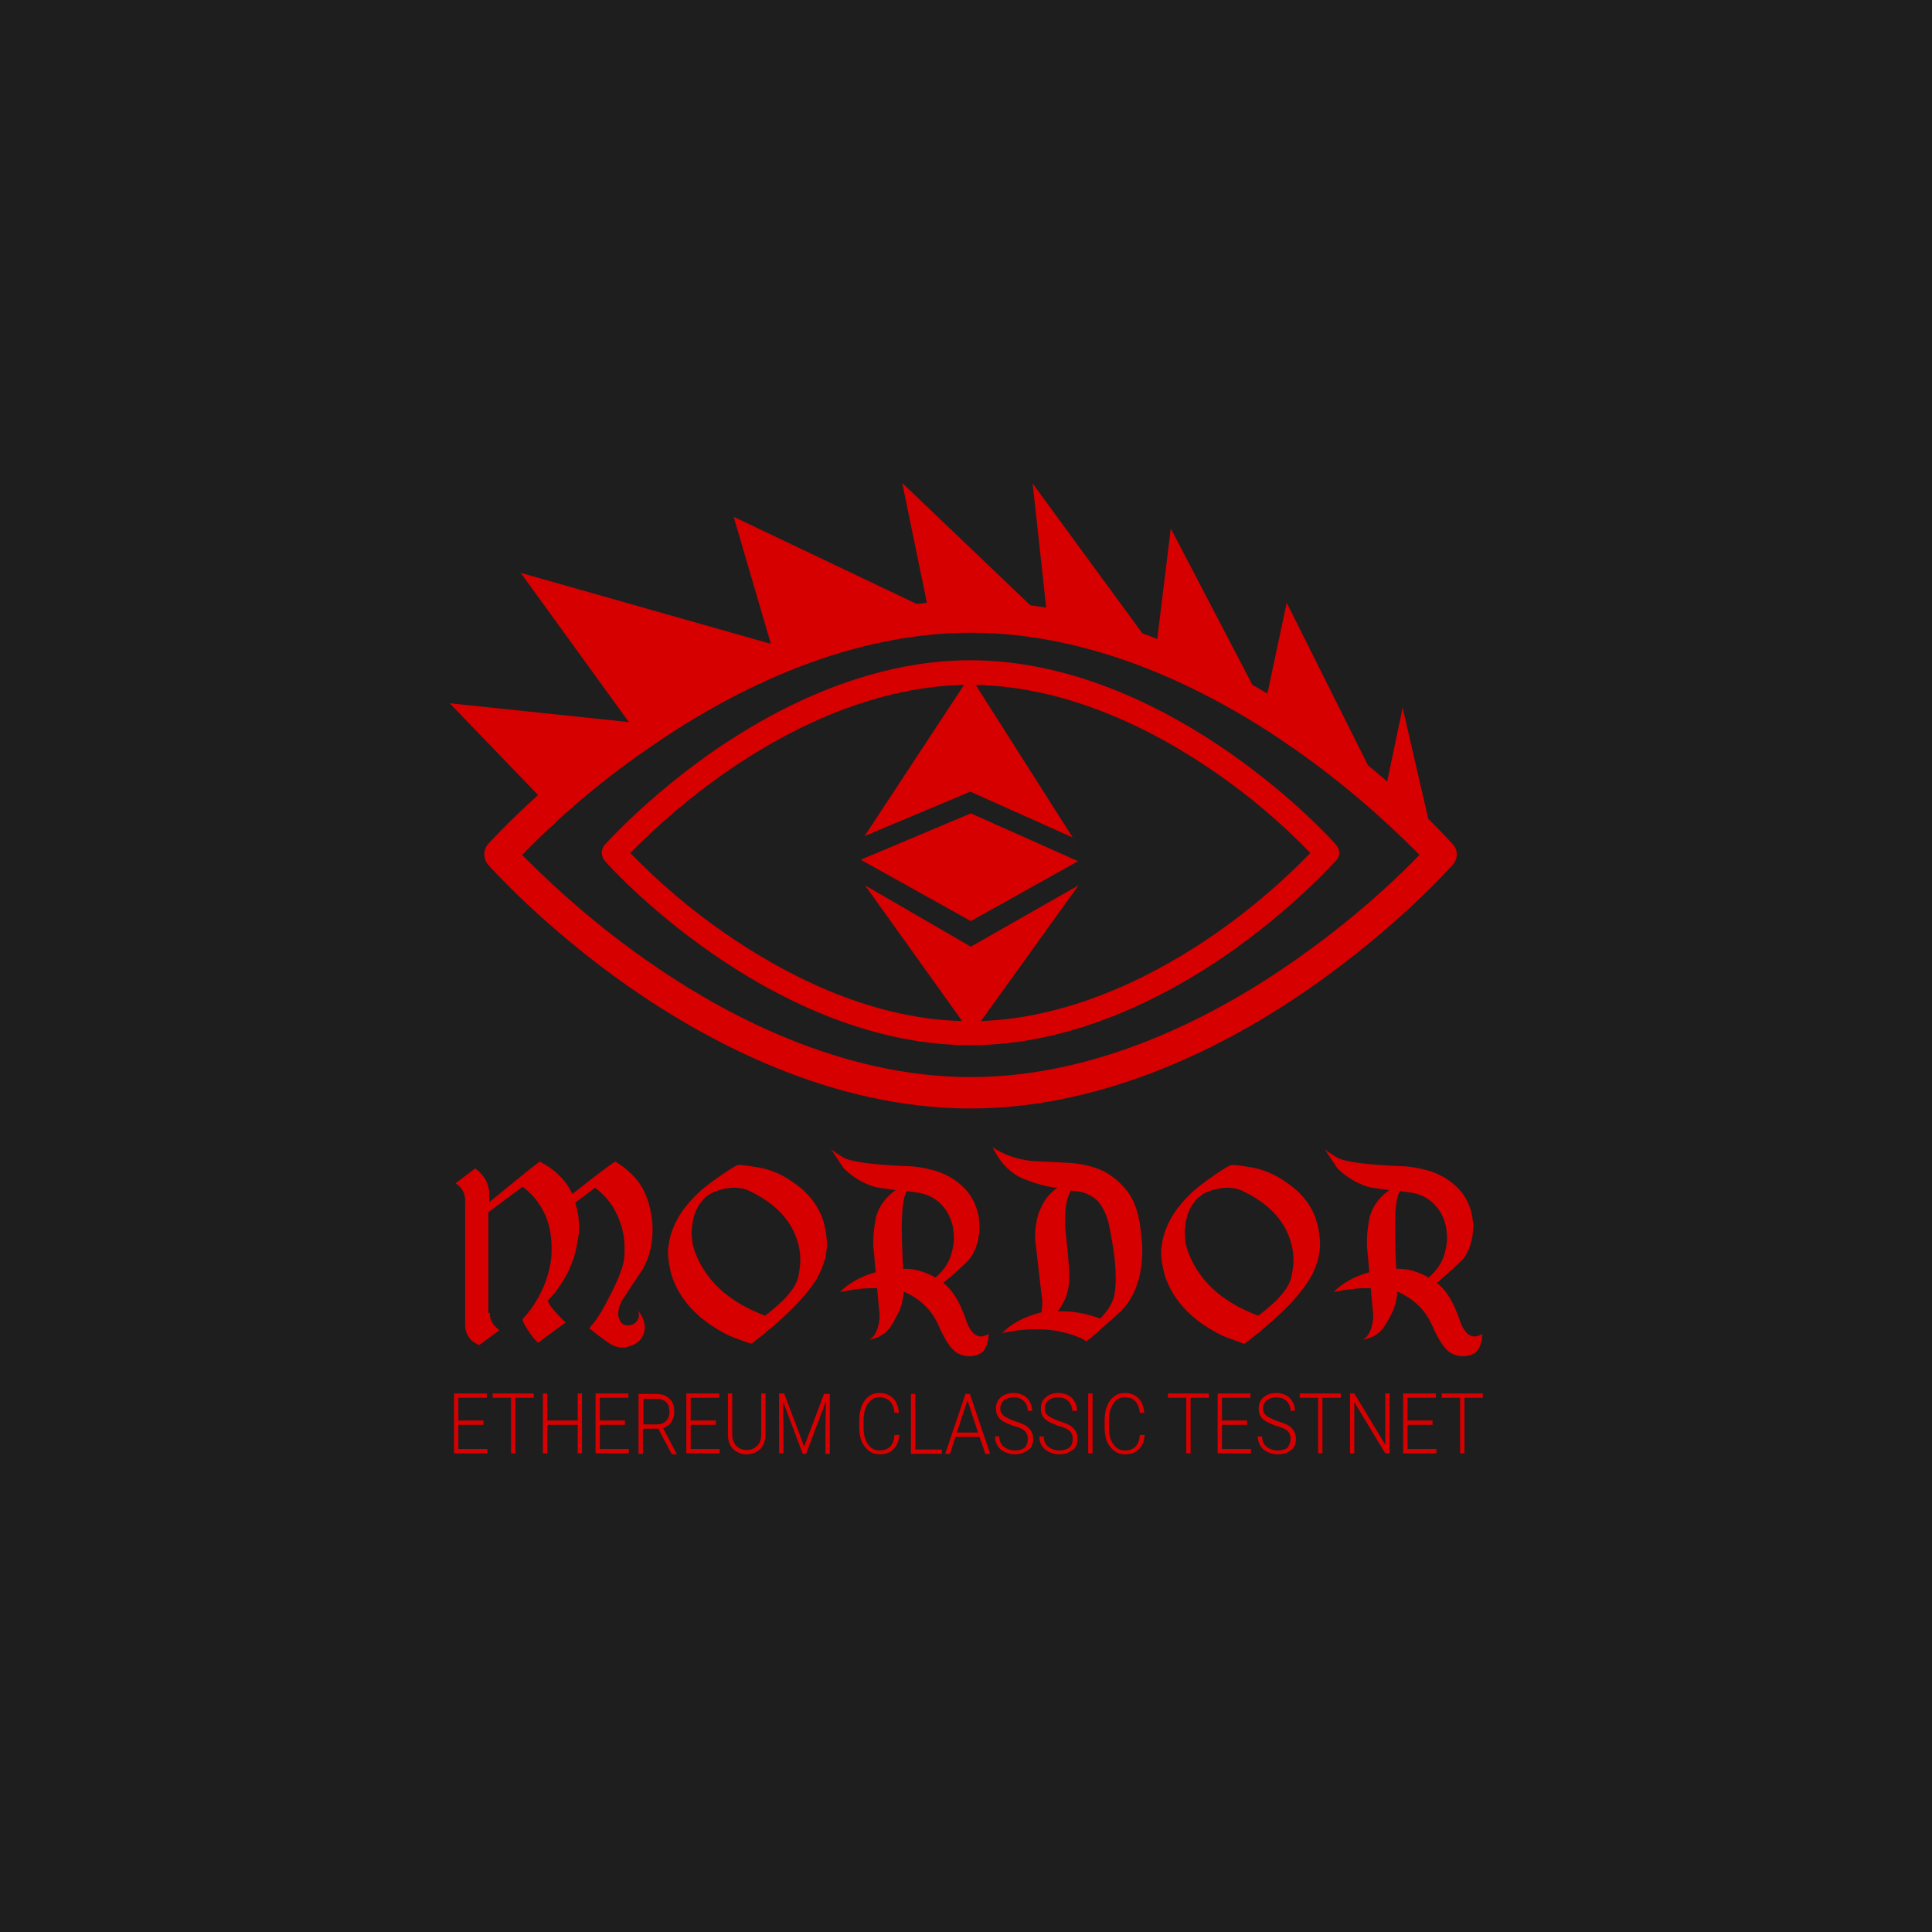
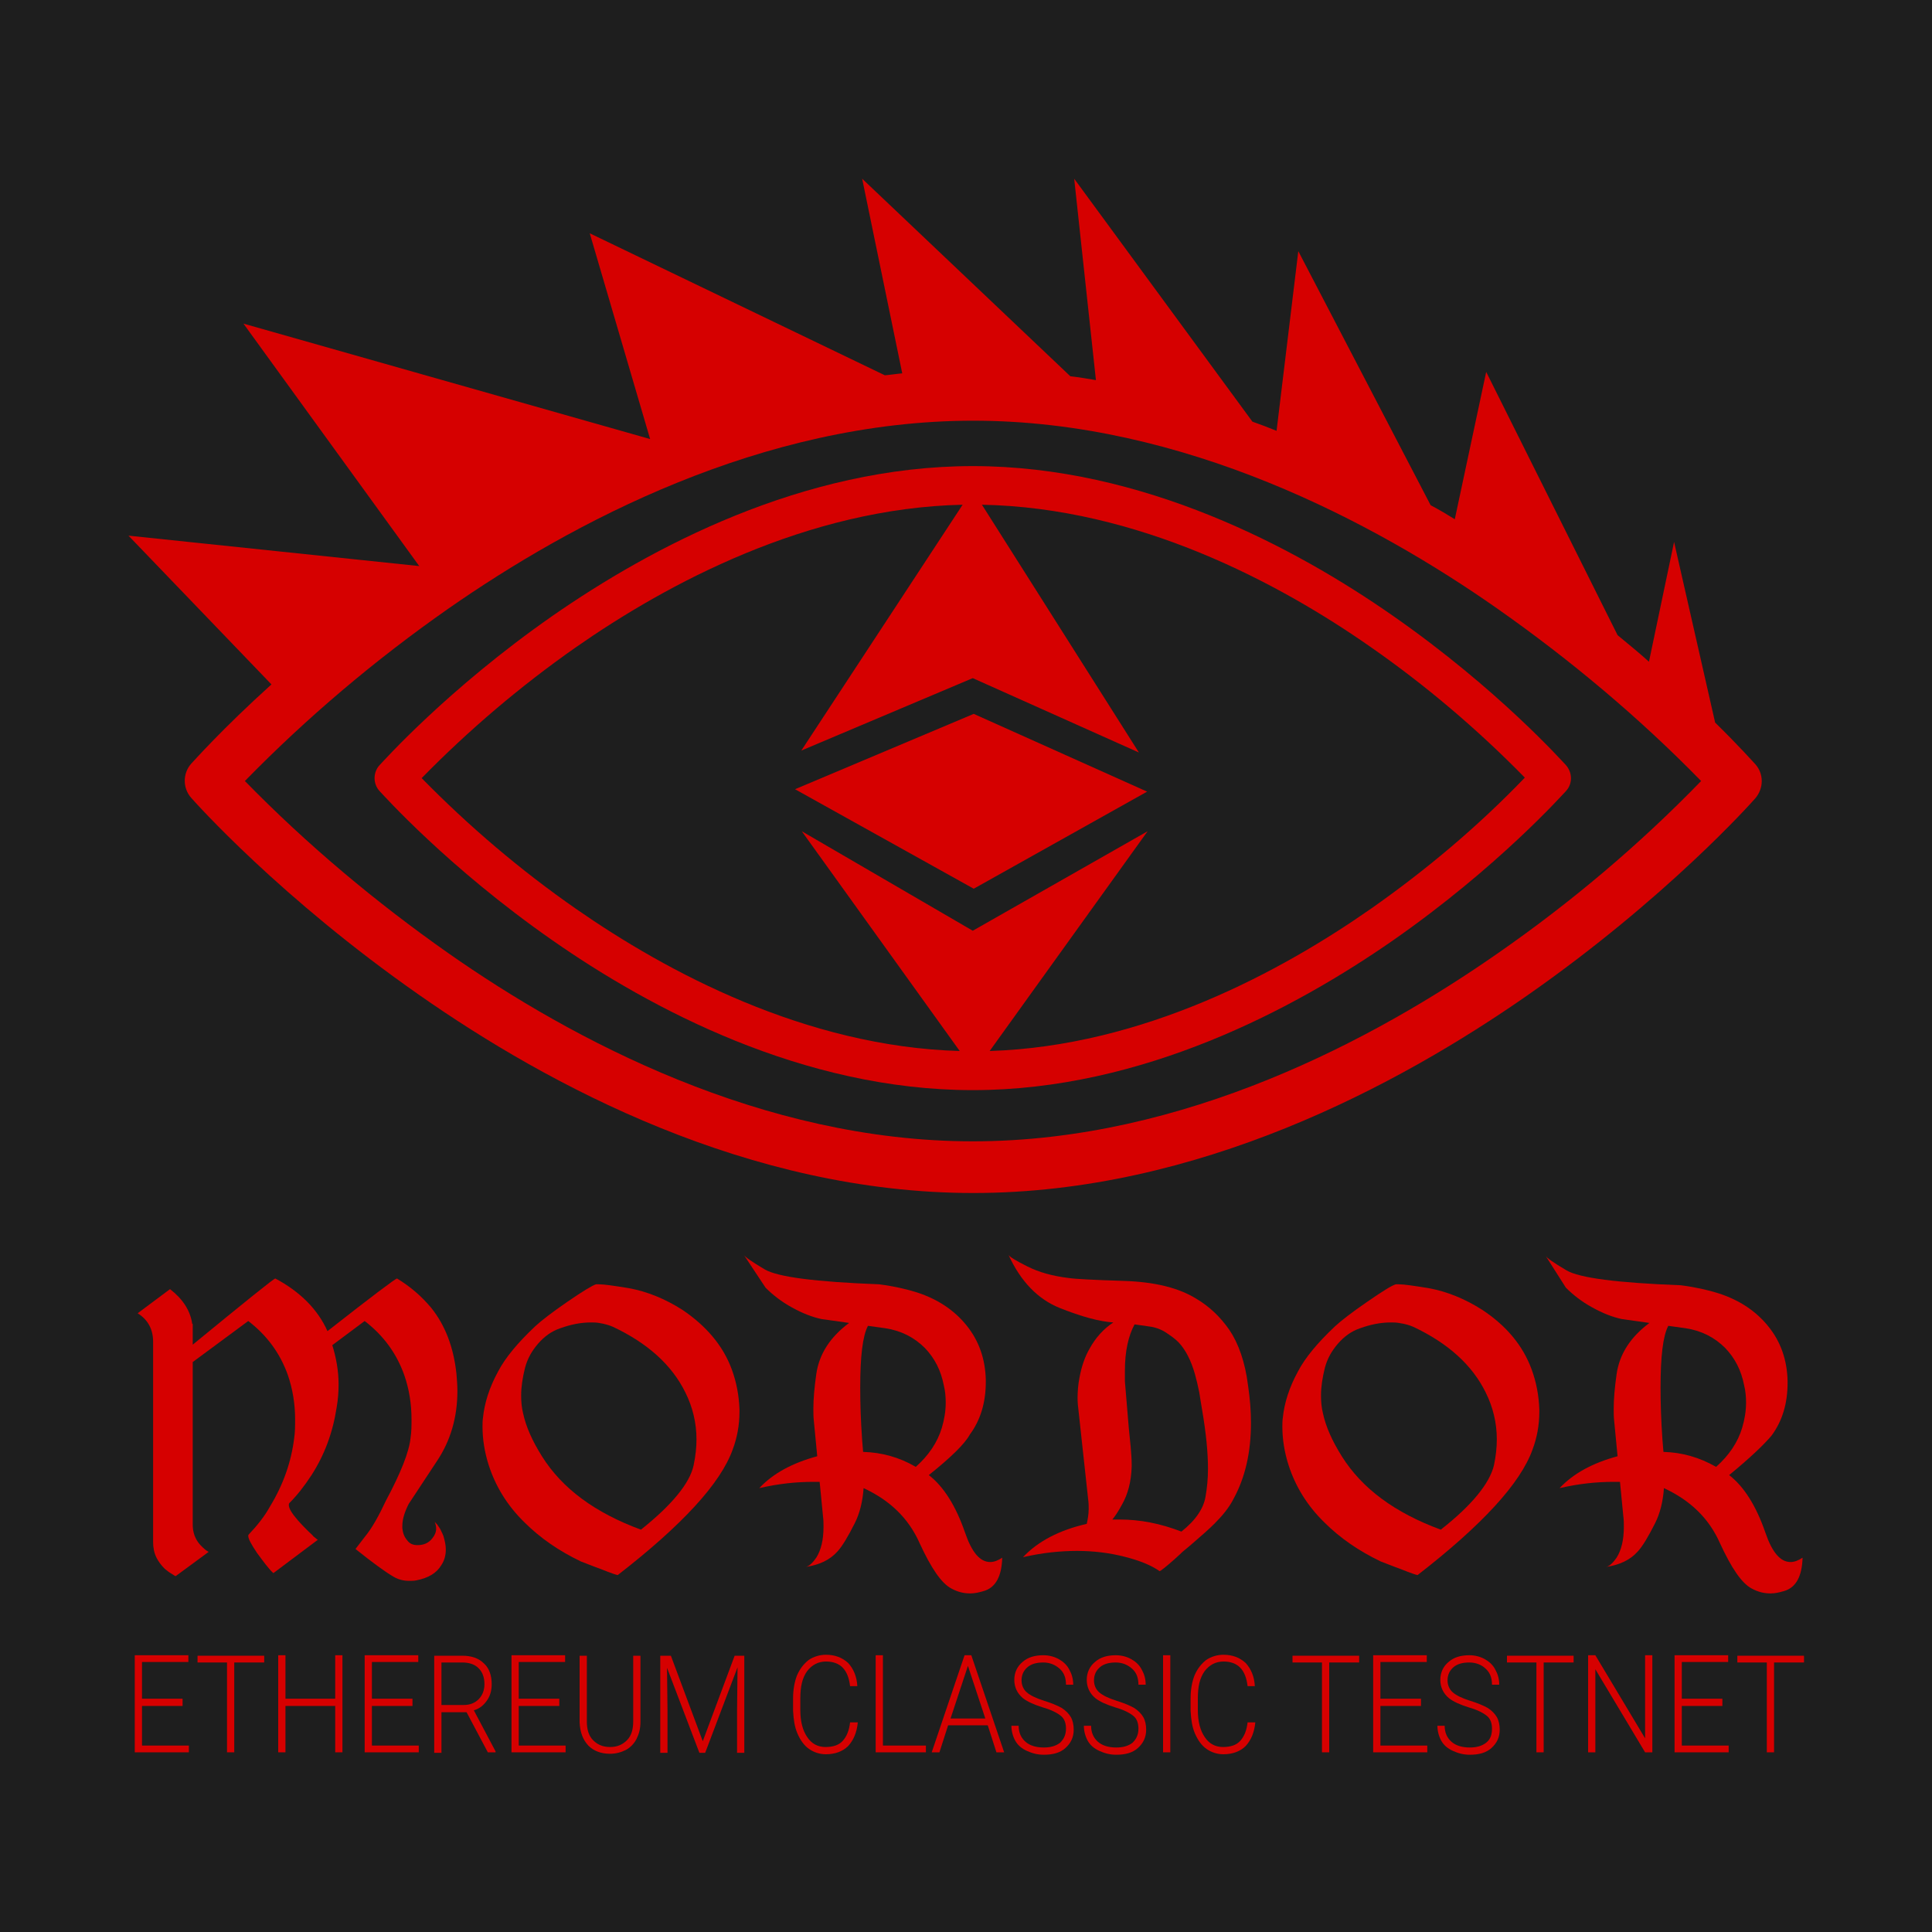
<svg xmlns="http://www.w3.org/2000/svg" version="1.1" id="Layer_2" x="0px" y="0px" viewBox="0 0 400 400" style="enable-background:new 0 0 400 400;" xml:space="preserve">
  <style type="text/css">
	.st0{fill:#1E1E1E;}
	.st1{fill-rule:evenodd;clip-rule:evenodd;fill:#D60000;}
	.st2{fill:#D60000;}
</style>
  <rect class="st0" width="400" height="400" />
  <g>
    <g>
      <g>
        <g>
-           <path class="st1" d="M276.6,174.9c-0.3-0.4-8.6-9.7-22.1-19.1c-12.5-8.7-31.9-19.1-53.6-19.1s-41.1,10.4-53.6,19.1      c-13.4,9.4-21.7,18.7-22.1,19.1c-0.8,0.9-0.8,2.4,0,3.3c0.3,0.4,8.6,9.7,22.1,19.1c12.5,8.7,31.9,19.1,53.6,19.1      s41.1-10.4,53.6-19.1c13.4-9.4,21.7-18.7,22.1-19.1C277.5,177.3,277.5,175.9,276.6,174.9z M251.8,193.2L251.8,193.2      c-11.5,8-29.1,17.5-48.7,18.2l20.2-28.1L201,196l-21.9-12.7l20.1,28.1c-19.7-0.5-37.4-10.1-49-18.1      c-7.1-4.9-13.7-10.5-19.7-16.7c6-6.1,12.6-11.7,19.6-16.6c11.6-8.1,29.6-17.8,49.5-18.2L179,173.1l21.9-9.2l21.2,9.5l-20.1-31.6      c19.9,0.4,37.9,10,49.6,18.1c7.1,4.9,13.7,10.5,19.7,16.7C265.4,182.7,258.8,188.3,251.8,193.2z" />
+           <path class="st1" d="M324.2,158.4c-0.6-0.6-14-15.7-35.8-30.9c-20.2-14.1-51.8-31-87-31s-66.7,16.9-87,31      c-21.8,15.2-35.2,30.3-35.8,30.9c-1.4,1.5-1.4,3.9,0,5.4c0.6,0.6,14,15.7,35.8,30.9c20.2,14.1,51.8,31,87,31s66.7-16.9,87-31      c21.8-15.2,35.2-30.3,35.8-30.9C325.6,162.3,325.6,160,324.2,158.4z M283.9,188.1L283.9,188.1c-18.6,13-47.2,28.5-79,29.5      l32.7-45.5l-36.2,20.6L166,172.1l32.7,45.5c-31.9-0.9-60.7-16.4-79.4-29.4c-11.5-8-22.2-17.1-32-27.1c9.8-10,20.4-19,31.8-27      c18.9-13.2,48-28.9,80.2-29.6l-33.4,50.9l35.5-15l34.4,15.4l-32.5-51.3c32.3,0.6,61.5,16.2,80.4,29.4c11.5,8,22.2,17.1,32,27.1      C306,171.1,295.3,180.1,283.9,188.1z" />
        </g>
      </g>
      <g>
-         <polygon class="st1" points="178.2,178 201,190.7 223.2,178.3 201,168.4    " />
+         <polygon class="st1" points="164.6,163.4 201.6,184 237.5,163.9 201.6,147.8    " />
      </g>
    </g>
    <g>
      <g>
-         <path class="st2" d="M300.8,174.8c-0.2-0.2-2-2.2-5.1-5.3l-5.3-23l-3.2,15.3c-1.3-1.1-2.6-2.2-4-3.4l-16.8-33.6l-4,18.8     c-1-0.6-2-1.2-3.1-1.8l-16.9-32.4l-2.8,22.9c-1-0.4-2.1-0.8-3.1-1.2l-22.7-31l2.8,25.7c-1.1-0.2-2.2-0.3-3.3-0.5L186.8,100     l5.1,24.8c-0.7,0.1-1.5,0.2-2.2,0.2L151.9,107l7.7,26.3c0,0,0,0,0,0l-51.8-14.7l22.4,30.9l-37.1-3.9l18.3,19     c-6.4,5.8-10,9.8-10.3,10.1c-1.1,1.2-1.1,3.1,0,4.4c0.5,0.5,11.4,12.8,29.1,25.2c16.5,11.5,42.1,25.2,70.7,25.2     s54.3-13.7,70.7-25.2c17.7-12.4,28.6-24.6,29.1-25.2C301.9,177.9,301.9,176,300.8,174.8z M268,198.9L268,198.9     c-15.7,11-40.1,24.1-67,24.1c-26.9,0-51.2-13-66.9-24c-9.3-6.5-18-13.9-26-22c7.9-8.1,16.6-15.5,25.9-21.9     c15.7-11,40.1-24.1,67-24.1c26.9,0,51.2,13,66.9,24c9.3,6.5,18,13.9,26,22C286,185.1,277.3,192.4,268,198.9z" />
+         <path class="st2" d="M363.4,158.2c-0.3-0.3-3.2-3.6-8.3-8.6l-8.5-37.4l-5.2,24.8c-2-1.8-4.2-3.6-6.5-5.5L307.7,77l-6.5,30.5     c-1.6-1-3.3-2-5-2.9l-27.4-52.6l-4.5,37.2c-1.7-0.7-3.3-1.3-5-1.9l-36.9-50.3l4.5,41.7c-1.8-0.3-3.5-0.6-5.3-0.8l-43.1-40.9     l8.3,40.3c-1.2,0.1-2.4,0.3-3.6,0.4l-61.1-29.4l12.5,42.6c0,0,0,0,0,0L50.4,67l36.4,50.2l-60.2-6.3l29.6,30.8     c-10.3,9.3-16.2,16-16.6,16.4c-1.8,2-1.8,5.1,0,7.1c0.7,0.8,18.4,20.7,47.2,40.8C113.5,224.7,155,247,201.5,247     s88-22.3,114.7-40.9c28.8-20.1,46.5-40,47.2-40.8C365.2,163.2,365.2,160.2,363.4,158.2z M310.2,197.3L310.2,197.3     c-25.5,17.8-65,39-108.8,39c-43.6,0-83.1-21.1-108.5-38.9c-15.1-10.6-29.3-22.5-42.2-35.7c12.9-13.2,27-25.1,42-35.6     c25.5-17.8,65-39,108.8-39c43.6,0,83.1,21.1,108.5,38.9c15.1,10.6,29.3,22.5,42.2,35.7C339.4,174.9,325.3,186.8,310.2,197.3z" />
      </g>
    </g>
    <g>
      <g>
-         <path class="st2" d="M101.4,271.8c0,1,0.3,1.9,1,2.7c0.4,0.4,0.7,0.7,1,0.9l-4.2,3.1h0l0,0l-0.1,0l-0.1-0.1l-0.2-0.1     c-0.2-0.1-0.3-0.2-0.5-0.3c-0.2-0.1-0.4-0.3-0.6-0.4c-0.4-0.4-0.8-0.9-1-1.4c-0.3-0.6-0.4-1.3-0.4-2v-25.6c0-1.6-0.7-2.8-2-3.6     l4.1-3.1l0,0h0c1.6,1.2,2.6,2.7,2.8,4.4l0.1,0v2.6c6.8-5.6,10.3-8.4,10.5-8.4c3.2,1.7,5.4,3.9,6.7,6.7c5.7-4.5,8.7-6.7,8.9-6.7     c1.7,1,3.2,2.3,4.4,3.7c1.8,2.2,2.8,5,3.2,8.4c0.1,0.7,0.1,1.5,0.1,2.2c0,3.4-0.9,6.4-2.7,9c-2.2,3.2-3.3,5.1-3.6,5.4     c-0.5,1-0.8,1.9-0.8,2.8v0.3c0.1,0.6,0.3,1.1,0.6,1.5c0.3,0.4,0.8,0.6,1.3,0.6h0.1c0.8,0,1.4-0.3,1.8-0.8     c0.3-0.4,0.5-0.8,0.5-1.3c0-0.3-0.1-0.6-0.2-0.9l0,0c0,0,0.1,0.1,0.1,0.1c0.1,0.1,0.2,0.2,0.3,0.4c0.1,0.2,0.3,0.4,0.4,0.6     c0.1,0.2,0.2,0.5,0.3,0.7c0.2,0.6,0.3,1.2,0.3,1.7c0,0.7-0.2,1.4-0.6,2c-0.6,1-1.7,1.7-3.2,2c-0.3,0.1-0.6,0.1-0.9,0.1     c-0.7,0-1.4-0.2-2-0.5c-1.1-0.6-2.7-1.8-4.8-3.5l1.3-1.6c0.8-1.1,1.7-2.6,2.7-4.6c1.9-3.6,2.9-6.2,3.2-8c0.1-0.8,0.1-1.6,0.1-2.3     c0-2-0.3-3.9-1-5.7c-1-2.8-2.7-5.1-5.1-6.9l-4.1,3.1c0.5,1.6,0.8,3.3,0.8,5c0,1-0.1,1.9-0.3,2.9c-0.5,3.2-1.6,6.1-3.2,8.6     c-0.9,1.4-1.8,2.6-2.8,3.5c-0.1,0.1-0.1,0.2-0.1,0.3c0,0.4,0.4,1.1,1.2,2c0.4,0.4,0.8,0.9,1.3,1.4c0.2,0.2,0.4,0.4,0.6,0.6     l0.3,0.3c0.1,0.1,0.1,0.1,0.2,0.2l-5.7,4.2c-0.6-0.5-1.3-1.4-2.1-2.6c-0.7-1.1-1.1-1.8-1.1-2.2c0-0.1,0-0.1,0.1-0.2     c1.1-1.2,2-2.4,2.7-3.6c1.7-2.8,2.7-5.7,3.1-8.7c0.1-0.8,0.1-1.6,0.1-2.4c0-2-0.3-3.9-0.9-5.7c-1-2.8-2.7-5.1-5.1-6.9l-7.1,5.3     V271.8z" />
+         <path class="st2" d="M39.9,315.6c0,1.7,0.5,3.1,1.6,4.3c0.6,0.6,1.1,1.1,1.7,1.4l-6.8,5h0l0,0l-0.1,0l-0.2-0.1l-0.3-0.2     c-0.3-0.2-0.5-0.3-0.8-0.5c-0.3-0.2-0.6-0.5-0.9-0.7c-0.7-0.7-1.3-1.5-1.7-2.3c-0.5-1-0.7-2.1-0.7-3.2v-41.5     c0-2.6-1.1-4.6-3.2-5.9l6.7-5l0,0h0c2.6,2,4.2,4.4,4.6,7.2l0.1,0v4.3c11.1-9.1,16.8-13.7,17.1-13.7c5.1,2.7,8.8,6.4,10.8,10.9     c9.3-7.3,14.1-10.9,14.4-10.9c2.8,1.7,5.1,3.7,7.1,6.1c2.8,3.5,4.6,8,5.2,13.6c0.1,1.2,0.2,2.4,0.2,3.6c0,5.4-1.4,10.3-4.3,14.6     c-3.5,5.3-5.4,8.2-5.8,8.8c-0.8,1.6-1.3,3.1-1.3,4.5v0.5c0.1,1,0.4,1.8,1,2.5c0.5,0.7,1.2,1,2.1,1h0.1c1.3,0,2.3-0.5,3-1.4     c0.5-0.6,0.8-1.3,0.8-2c0-0.5-0.1-0.9-0.3-1.4l0,0c0.1,0.1,0.1,0.1,0.2,0.2c0.2,0.2,0.4,0.4,0.5,0.6c0.2,0.3,0.5,0.7,0.6,1     c0.2,0.4,0.4,0.8,0.5,1.1c0.3,1,0.5,1.9,0.5,2.8c0,1.2-0.3,2.3-0.9,3.2c-1,1.7-2.7,2.7-5.2,3.2c-0.5,0.1-1,0.1-1.5,0.1     c-1.2,0-2.3-0.3-3.3-0.9c-1.7-1-4.3-2.9-7.8-5.7l2-2.6c1.4-1.7,2.8-4.2,4.3-7.4c3.1-5.8,4.8-10.1,5.1-13c0.2-1.3,0.2-2.6,0.2-3.8     c0-3.3-0.5-6.3-1.5-9.2c-1.6-4.5-4.3-8.2-8.2-11.2l-6.7,5c0.8,2.6,1.3,5.3,1.3,8.1c0,1.5-0.1,3.1-0.4,4.8     c-0.8,5.2-2.5,9.8-5.2,14c-1.5,2.3-3,4.2-4.5,5.7c-0.2,0.2-0.2,0.3-0.2,0.5c0,0.7,0.6,1.7,1.9,3.2c0.6,0.7,1.3,1.4,2.2,2.3     c0.3,0.3,0.7,0.6,1,1l0.5,0.4c0.1,0.1,0.2,0.2,0.4,0.3l-9.2,6.9c-0.9-0.8-2-2.3-3.4-4.2c-1.2-1.8-1.8-2.9-1.8-3.5     c0-0.1,0-0.2,0.1-0.3c1.8-1.9,3.3-3.8,4.4-5.8c2.8-4.6,4.4-9.3,5-14.1c0.2-1.3,0.2-2.6,0.2-3.9c0-3.2-0.5-6.3-1.5-9.2     c-1.6-4.5-4.3-8.2-8.2-11.2L39.9,282V315.6z" />
      </g>
      <g>
-         <path class="st2" d="M170.2,252c0.6,1.7,0.9,3.4,1,5.1v0.3c0,1.7-0.3,3.3-0.9,4.8c-1.5,4.3-6.4,9.6-14.7,16     c-0.1,0-0.8-0.2-2.1-0.7c-1.4-0.5-2.2-0.8-2.6-1c-2.8-1.4-5.2-3-7.2-5c-2.2-2.2-3.7-4.6-4.6-7.3c-0.5-1.8-0.8-3.4-0.8-5     c0-0.4,0-0.8,0.1-1.1c0.2-1.9,0.8-3.8,1.9-5.8c1-1.8,2.5-3.7,4.8-5.8c0.8-0.7,2.2-1.8,4.1-3.1c2-1.4,3.2-2.1,3.6-2.2     c0.1,0,0.2,0,0.4,0c0.7,0,1.9,0.2,3.8,0.5c2.3,0.4,4.6,1.3,6.8,2.8C166.9,246.5,169,249,170.2,252z M165.3,264.3     c0.2-1.2,0.4-2.3,0.4-3.4c0-2.1-0.5-4.1-1.4-6c-1.7-3.5-4.8-6.3-9.3-8.4c-0.4-0.2-1-0.4-1.8-0.5c-0.3,0-0.7-0.1-1-0.1     c-1.2,0-2.5,0.2-3.9,0.7c-1.1,0.4-2.1,1-2.9,2c-0.8,0.9-1.3,1.9-1.7,3.1c-0.3,1.2-0.5,2.4-0.5,3.5c0,0.8,0.1,1.5,0.2,2.3     c0.4,1.7,1.1,3.5,2.4,5.5c2.6,4.1,6.8,7.2,12.6,9.4C162.5,269.3,164.8,266.6,165.3,264.3z" />
+         <path class="st2" d="M151.5,283.5c1,2.7,1.5,5.5,1.6,8.3v0.5c0,2.8-0.5,5.4-1.4,7.8c-2.5,7-10.4,15.6-23.8,26     c-0.2,0-1.4-0.4-3.4-1.2c-2.2-0.8-3.6-1.4-4.2-1.6c-4.6-2.2-8.5-4.9-11.7-8.1c-3.6-3.5-6-7.5-7.4-11.8c-0.9-2.8-1.3-5.5-1.3-8     c0-0.6,0-1.3,0.1-1.9c0.3-3,1.3-6.2,3.1-9.5c1.5-2.9,4.1-6,7.7-9.4c1.3-1.2,3.5-2.9,6.7-5.1c3.2-2.2,5.2-3.4,5.9-3.6     c0.2,0,0.4,0,0.6,0c1.1,0,3.1,0.3,6.2,0.8c3.8,0.7,7.5,2.2,11.1,4.5C146.2,274.5,149.7,278.6,151.5,283.5z M143.6,303.4     c0.4-1.9,0.6-3.7,0.6-5.4c0-3.4-0.8-6.7-2.3-9.7c-2.8-5.7-7.8-10.2-15-13.6c-0.7-0.3-1.6-0.6-2.9-0.8c-0.5-0.1-1.1-0.1-1.7-0.1     c-2,0-4.1,0.4-6.3,1.2c-1.8,0.6-3.3,1.7-4.6,3.2c-1.3,1.5-2.2,3.1-2.7,5c-0.5,2-0.8,3.9-0.8,5.7c0,1.3,0.1,2.5,0.4,3.7     c0.6,2.8,1.9,5.7,3.9,8.9c4.2,6.7,11,11.7,20.5,15.2C139.1,311.6,142.8,307.1,143.6,303.4z" />
      </g>
      <g>
-         <path class="st2" d="M195.3,265.6c1.9,1.5,3.4,3.9,4.6,7.4c0.8,2.5,1.9,3.7,3.2,3.7c0.5,0,1-0.2,1.6-0.5     c-0.1,2.4-0.9,3.8-2.3,4.3c-0.6,0.2-1.2,0.3-1.7,0.3c-0.8,0-1.6-0.2-2.4-0.6c-1.3-0.7-2.6-2.6-4-5.8c-1.4-3.2-3.8-5.5-7.2-7     c-0.1,1.7-0.5,3.2-1.1,4.4c-0.9,1.8-1.6,3-2.2,3.6c-1,1.1-2.3,1.7-4,2c0.4-0.1,0.9-0.5,1.3-1.1c0.6-1,1-2.3,1-3.9     c0-0.4,0-0.8-0.1-1.3l-0.4-4.4h-0.8c-2.2,0-4.5,0.3-6.9,0.8c1.8-1.8,4.2-3.2,7.4-4.1l-0.4-4.5c-0.1-0.5-0.1-1-0.1-1.6     c0-1.2,0.1-2.7,0.4-4.4c0.4-2.6,1.8-4.7,4.2-6.5l-3.5-0.5c-1.2-0.2-2.5-0.7-3.9-1.5c-1.2-0.7-2.3-1.5-3.3-2.5l-2.8-4.2     c0.1,0.3,1,0.9,2.6,1.9c1.7,1,6.5,1.6,14.6,1.9c1.9,0.2,3.5,0.6,4.9,1c2.6,0.9,4.7,2.3,6.3,4.2c1.6,2,2.4,4.3,2.5,7v0.2     c0,2.6-0.7,4.9-2,6.7C199.9,261.6,198.1,263.3,195.3,265.6z M193.7,264.5c1.7-1.5,2.8-3.1,3.3-5c0.3-1.1,0.5-2.1,0.5-3.2     c0-0.7-0.1-1.5-0.2-2.2c-0.4-1.9-1.2-3.5-2.4-4.7c-1.3-1.4-3-2.2-5-2.5l-2.2-0.3c-0.7,1.3-1,3.9-1,7.9c0,1.9,0.1,4.2,0.2,6.7     l0.1,1.5C189.3,262.6,191.5,263.3,193.7,264.5z" />
+         <path class="st2" d="M192.3,305.4c3.1,2.4,5.6,6.4,7.5,11.9c1.4,4.1,3.1,6.1,5.2,6.1c0.8,0,1.6-0.3,2.5-0.9     c-0.1,3.9-1.4,6.2-3.8,6.9c-1,0.3-1.9,0.5-2.8,0.5c-1.4,0-2.6-0.3-3.9-1c-2.1-1.1-4.2-4.2-6.6-9.4c-2.3-5.2-6.2-8.9-11.6-11.4     c-0.2,2.8-0.8,5.2-1.8,7.2c-1.4,2.8-2.6,4.8-3.6,5.9c-1.6,1.8-3.8,2.8-6.5,3.2c0.7-0.2,1.4-0.9,2.1-1.9c1-1.6,1.5-3.7,1.5-6.4     c0-0.7,0-1.4-0.1-2.1l-0.7-7.2h-1.3c-3.6,0-7.3,0.4-11.2,1.3c2.8-3,6.8-5.2,12-6.6l-0.7-7.3c-0.1-0.8-0.1-1.6-0.1-2.6     c0-1.9,0.2-4.3,0.6-7.1c0.6-4.2,2.9-7.7,6.8-10.6l-5.7-0.8c-1.9-0.4-4-1.2-6.3-2.5c-2-1.1-3.8-2.5-5.3-4l-4.5-6.8     c0.2,0.4,1.6,1.4,4.3,3c2.7,1.6,10.6,2.6,23.7,3.1c3.1,0.4,5.7,1,7.9,1.7c4.3,1.4,7.7,3.7,10.2,6.8c2.6,3.2,3.9,7,4,11.3v0.4     c0,4.3-1.1,7.9-3.3,10.9C199.7,299,196.8,301.8,192.3,305.4z M189.6,303.7c2.7-2.4,4.5-5.1,5.4-8.1c0.5-1.7,0.8-3.4,0.8-5.2     c0-1.2-0.1-2.4-0.4-3.6c-0.6-3.1-1.9-5.6-3.9-7.7c-2.2-2.2-4.9-3.6-8.2-4.1l-3.6-0.5c-1.1,2.1-1.6,6.3-1.6,12.8     c0,3.1,0.1,6.7,0.4,10.9l0.2,2.4C182.5,300.7,186.2,301.7,189.6,303.7z" />
      </g>
      <g>
-         <path class="st2" d="M236.1,254.1c0.2,1.7,0.4,3.2,0.4,4.7c0,3.7-0.7,7-2.2,9.7c-0.6,1.1-1.4,2.2-2.5,3.2c-0.7,0.7-1.7,1.5-3,2.7     c0,0-0.3,0.3-0.7,0.6c-0.2,0.2-0.4,0.4-0.6,0.6l-0.7,0.6c-1.2,1-1.8,1.5-1.9,1.5h0c-1-0.7-2.5-1.3-4.5-1.8     c-1.9-0.5-3.9-0.7-6-0.7c-2.2,0-4.5,0.3-6.9,0.8c1.9-2,4.6-3.4,8.1-4.3c0.1-0.6,0.2-1.2,0.2-1.9c0-0.4,0-0.8-0.1-1.2l-1.3-11.3     c-0.1-0.5-0.1-1-0.1-1.6c0-0.8,0.1-1.7,0.3-2.7c0.2-1.4,0.7-2.6,1.3-3.7c0.7-1.4,1.8-2.5,3-3.4c-1.8-0.1-4.1-0.7-6.9-1.8     c-2.8-1.1-5-3.4-6.6-6.8c0.1,0.3,0.9,0.8,2.4,1.5c1.5,0.7,3.2,1.2,5.3,1.5c0.8,0.1,3.1,0.2,7,0.4c3.9,0.1,7,0.9,9.3,2.3     c1.6,1,3,2.3,4.2,3.9C234.9,248.7,235.7,251.1,236.1,254.1z M230.7,268.2c0.2-1,0.3-2.2,0.3-3.5c0-2.1-0.2-4.6-0.7-7.4l-0.2-1.1     l-0.2-1.1c-0.2-0.9-0.3-1.7-0.5-2.3c-0.5-1.7-1.2-3.1-2.1-4.1c-0.5-0.5-1.1-1-1.8-1.3c-0.8-0.4-1.5-0.6-2.1-0.7l-1.7-0.2     c-0.8,1.5-1.2,3.4-1.2,5.9c0,0.4,0,0.9,0,1.4l0.3,2.9l0.3,2.9l0.1,1.3l0.1,1.3c0.1,0.8,0.1,1.5,0.1,2.2v0.4     c-0.1,1.9-0.5,3.5-1.2,4.8c-0.5,0.9-0.9,1.5-1.2,1.9c0.3,0,0.6,0,0.9,0c2.6,0,5.2,0.5,7.9,1.5     C229.4,271.3,230.4,269.7,230.7,268.2z" />
+         <path class="st2" d="M258.4,286.9c0.4,2.7,0.6,5.2,0.6,7.7c0,6.1-1.2,11.3-3.6,15.7c-0.9,1.8-2.3,3.5-4,5.2     c-1.1,1.1-2.7,2.5-4.9,4.4c-0.1,0.1-0.5,0.4-1.2,1c-0.4,0.3-0.7,0.6-1,0.9l-1.1,1c-1.9,1.7-3,2.5-3.1,2.5h0     c-1.7-1.2-4.1-2.2-7.3-3c-3.1-0.8-6.4-1.2-9.8-1.2c-3.6,0-7.3,0.4-11.2,1.3c3.1-3.3,7.5-5.6,13.2-6.9c0.2-0.9,0.4-2,0.4-3.1     c0-0.6,0-1.2-0.1-1.9l-2-18.4c-0.1-0.8-0.2-1.7-0.2-2.6c0-1.3,0.1-2.8,0.4-4.3c0.4-2.2,1.1-4.3,2.1-6c1.2-2.2,2.9-4.1,4.9-5.4     c-2.9-0.2-6.6-1.2-11.1-3c-4.5-1.8-8.1-5.5-10.6-11c0.2,0.4,1.5,1.2,3.9,2.4c2.4,1.2,5.2,2,8.6,2.4c1.3,0.2,5.1,0.4,11.4,0.6     c6.3,0.2,11.3,1.4,15,3.7c2.7,1.6,4.9,3.7,6.8,6.4C256.4,278.1,257.8,282,258.4,286.9z M249.6,309.8c0.3-1.7,0.5-3.6,0.5-5.7     c0-3.4-0.4-7.4-1.2-12.1l-0.3-1.8l-0.3-1.9c-0.3-1.5-0.6-2.7-0.9-3.8c-0.8-2.8-1.9-5-3.4-6.6c-0.8-0.8-1.8-1.5-2.9-2.2     c-1.2-0.7-2.4-1-3.4-1.1l-2.8-0.4c-1.3,2.4-2,5.6-2,9.6c0,0.7,0,1.5,0,2.2l0.4,4.8l0.4,4.8l0.2,2l0.2,2c0.1,1.3,0.2,2.5,0.2,3.5     v0.6c-0.1,3.1-0.8,5.7-2,7.8c-0.8,1.5-1.5,2.5-2,3.1c0.5,0,1,0,1.5,0c4.2,0,8.4,0.8,12.8,2.5     C247.6,314.7,249.2,312.3,249.6,309.8z" />
      </g>
      <g>
-         <path class="st2" d="M272.3,252c0.6,1.7,0.9,3.4,1,5.1v0.3c0,1.7-0.3,3.3-0.9,4.8c-1.5,4.3-6.4,9.6-14.7,16     c-0.1,0-0.8-0.2-2.1-0.7c-1.4-0.5-2.2-0.8-2.6-1c-2.8-1.4-5.2-3-7.2-5c-2.2-2.2-3.7-4.6-4.6-7.3c-0.5-1.8-0.8-3.4-0.8-5     c0-0.4,0-0.8,0.1-1.1c0.2-1.9,0.8-3.8,1.9-5.8c1-1.8,2.5-3.7,4.8-5.8c0.8-0.7,2.2-1.8,4.1-3.1c2-1.4,3.2-2.1,3.6-2.2     c0.1,0,0.2,0,0.4,0c0.7,0,1.9,0.2,3.8,0.5c2.3,0.4,4.6,1.3,6.8,2.8C269,246.5,271.2,249,272.3,252z M267.4,264.3     c0.2-1.2,0.4-2.3,0.4-3.4c0-2.1-0.5-4.1-1.4-6c-1.7-3.5-4.8-6.3-9.3-8.4c-0.4-0.2-1-0.4-1.8-0.5c-0.3,0-0.7-0.1-1-0.1     c-1.2,0-2.5,0.2-3.9,0.7c-1.1,0.4-2.1,1-2.9,2c-0.8,0.9-1.3,1.9-1.7,3.1c-0.3,1.2-0.5,2.4-0.5,3.5c0,0.8,0.1,1.5,0.2,2.3     c0.4,1.7,1.1,3.5,2.4,5.5c2.6,4.1,6.8,7.2,12.6,9.4C264.7,269.3,266.9,266.6,267.4,264.3z" />
+         <path class="st2" d="M317.1,283.5c1,2.7,1.5,5.5,1.6,8.3v0.5c0,2.8-0.5,5.4-1.4,7.8c-2.5,7-10.4,15.6-23.8,26     c-0.2,0-1.4-0.4-3.4-1.2c-2.2-0.8-3.6-1.4-4.2-1.6c-4.6-2.2-8.5-4.9-11.7-8.1c-3.6-3.5-6-7.5-7.4-11.8c-0.9-2.8-1.3-5.5-1.3-8     c0-0.6,0-1.3,0.1-1.9c0.3-3,1.3-6.2,3.1-9.5c1.5-2.9,4.1-6,7.7-9.4c1.3-1.2,3.5-2.9,6.7-5.1c3.2-2.2,5.1-3.4,5.9-3.6     c0.2,0,0.4,0,0.6,0c1.1,0,3.1,0.3,6.2,0.8c3.8,0.7,7.5,2.2,11.1,4.5C311.9,274.5,315.3,278.6,317.1,283.5z M309.3,303.4     c0.4-1.9,0.6-3.7,0.6-5.4c0-3.4-0.8-6.7-2.3-9.7c-2.8-5.7-7.8-10.2-15-13.6c-0.7-0.3-1.6-0.6-3-0.8c-0.5-0.1-1.1-0.1-1.7-0.1     c-2,0-4.1,0.4-6.3,1.2c-1.8,0.6-3.3,1.7-4.6,3.2c-1.3,1.5-2.2,3.1-2.7,5c-0.5,2-0.8,3.9-0.8,5.7c0,1.3,0.1,2.5,0.4,3.7     c0.6,2.8,1.9,5.7,3.9,8.9c4.2,6.7,11,11.7,20.5,15.2C304.8,311.6,308.4,307.1,309.3,303.4z" />
      </g>
      <g>
-         <path class="st2" d="M297.5,265.6c1.9,1.5,3.4,3.9,4.6,7.4c0.8,2.5,1.9,3.7,3.2,3.7c0.5,0,1-0.2,1.6-0.5     c-0.1,2.4-0.9,3.8-2.3,4.3c-0.6,0.2-1.2,0.3-1.7,0.3c-0.8,0-1.6-0.2-2.4-0.6c-1.3-0.7-2.6-2.6-4-5.8c-1.4-3.2-3.8-5.5-7.2-7     c-0.1,1.7-0.5,3.2-1.1,4.4c-0.9,1.8-1.6,3-2.2,3.6c-1,1.1-2.3,1.7-4,2c0.4-0.1,0.9-0.5,1.3-1.1c0.6-1,1-2.3,1-3.9     c0-0.4,0-0.8-0.1-1.3l-0.4-4.4h-0.8c-2.2,0-4.5,0.3-6.9,0.8c1.8-1.8,4.2-3.2,7.4-4.1l-0.4-4.5c-0.1-0.5-0.1-1-0.1-1.6     c0-1.2,0.1-2.7,0.4-4.4c0.4-2.6,1.8-4.7,4.2-6.5l-3.5-0.5c-1.2-0.2-2.5-0.7-3.9-1.5c-1.2-0.7-2.3-1.5-3.3-2.5l-2.8-4.2     c0.1,0.3,1,0.9,2.6,1.9c1.7,1,6.5,1.6,14.6,1.9c1.9,0.2,3.5,0.6,4.9,1c2.6,0.9,4.7,2.3,6.3,4.2c1.6,2,2.4,4.3,2.5,7v0.2     c0,2.6-0.7,4.9-2,6.7C302,261.6,300.2,263.3,297.5,265.6z M295.8,264.5c1.7-1.5,2.8-3.1,3.3-5c0.3-1.1,0.5-2.1,0.5-3.2     c0-0.7-0.1-1.5-0.2-2.2c-0.4-1.9-1.2-3.5-2.4-4.7c-1.3-1.4-3-2.2-5-2.5l-2.2-0.3c-0.7,1.3-1,3.9-1,7.9c0,1.9,0.1,4.2,0.2,6.7     l0.1,1.5C291.4,262.6,293.7,263.3,295.8,264.5z" />
+         <path class="st2" d="M358,305.4c3.1,2.4,5.6,6.4,7.5,11.9c1.4,4.1,3.1,6.1,5.2,6.1c0.8,0,1.6-0.3,2.5-0.9     c-0.1,3.9-1.4,6.2-3.8,6.9c-1,0.3-1.9,0.5-2.8,0.5c-1.4,0-2.6-0.3-3.9-1c-2.1-1.1-4.2-4.2-6.6-9.4c-2.3-5.2-6.2-8.9-11.6-11.4     c-0.2,2.8-0.8,5.2-1.8,7.2c-1.4,2.8-2.6,4.8-3.6,5.9c-1.6,1.8-3.8,2.8-6.5,3.2c0.7-0.2,1.4-0.9,2.1-1.9c1-1.6,1.5-3.7,1.5-6.4     c0-0.7,0-1.4-0.1-2.1l-0.7-7.2h-1.3c-3.6,0-7.3,0.4-11.2,1.3c2.8-3,6.8-5.2,12-6.6l-0.7-7.3c-0.1-0.8-0.1-1.6-0.1-2.6     c0-1.9,0.2-4.3,0.6-7.1c0.6-4.2,2.9-7.7,6.8-10.6l-5.7-0.8c-1.9-0.4-4-1.2-6.3-2.5c-2-1.1-3.8-2.5-5.3-4L320,260     c0.2,0.4,1.6,1.4,4.3,3c2.7,1.6,10.6,2.6,23.7,3.1c3.1,0.4,5.7,1,7.9,1.7c4.3,1.4,7.7,3.7,10.2,6.8c2.6,3.2,3.9,7,4,11.3v0.4     c0,4.3-1.1,7.9-3.3,10.9C365.3,299,362.4,301.8,358,305.4z M355.3,303.7c2.7-2.4,4.5-5.1,5.4-8.1c0.5-1.7,0.8-3.4,0.8-5.2     c0-1.2-0.1-2.4-0.4-3.6c-0.6-3.1-1.9-5.6-3.9-7.7c-2.2-2.2-4.9-3.6-8.2-4.1l-3.6-0.5c-1.1,2.1-1.6,6.3-1.6,12.8     c0,3.1,0.1,6.7,0.4,10.9l0.2,2.4C348.2,300.7,351.8,301.7,355.3,303.7z" />
      </g>
    </g>
    <g>
      <g>
-         <path class="st2" d="M100.1,295h-5.2v5h6v0.9H94v-12.4h6.8v0.9h-5.9v4.7h5.2V295z" />
+         <path class="st2" d="M37.8,353.2h-8.4v8.2h9.7v1.4H27.9v-20.1H39v1.4h-9.6v7.6h8.4V353.2z" />
      </g>
      <g>
-         <path class="st2" d="M110.5,289.4h-3.8v11.5h-0.9v-11.5H102v-0.9h8.5V289.4z" />
+         <path class="st2" d="M54.7,344.2h-6.2v18.6h-1.5v-18.6h-6.1v-1.4h13.8V344.2z" />
      </g>
      <g>
-         <path class="st2" d="M120.5,300.9h-0.9V295h-6.3v5.9h-0.9v-12.4h0.9v5.6h6.3v-5.6h0.9V300.9z" />
+         <path class="st2" d="M70.9,362.8h-1.5v-9.6H59.1v9.6h-1.5v-20.1h1.5v9h10.3v-9h1.5V362.8z" />
      </g>
      <g>
-         <path class="st2" d="M129.4,295h-5.2v5h6v0.9h-6.9v-12.4h6.8v0.9h-5.9v4.7h5.2V295z" />
+         <path class="st2" d="M85.4,353.2H77v8.2h9.7v1.4H75.5v-20.1h11.1v1.4H77v7.6h8.4V353.2z" />
      </g>
      <g>
-         <path class="st2" d="M136.3,295.8h-3.2v5.2h-0.9v-12.4h3.6c1.2,0,2.1,0.3,2.8,1c0.7,0.6,1,1.5,1,2.7c0,0.8-0.2,1.5-0.6,2.1     c-0.4,0.6-1,1-1.7,1.3l2.8,5.3v0.1h-1L136.3,295.8z M133.1,294.9h2.9c0.8,0,1.4-0.2,1.9-0.7c0.5-0.5,0.7-1.1,0.7-1.9     c0-0.9-0.2-1.6-0.7-2c-0.5-0.5-1.2-0.7-2.1-0.7h-2.6V294.9z" />
+         <path class="st2" d="M96.6,354.5h-5.2v8.4h-1.5v-20.1h5.8c1.9,0,3.4,0.5,4.5,1.6c1.1,1,1.6,2.5,1.6,4.3c0,1.3-0.3,2.4-1,3.4     c-0.7,1-1.6,1.7-2.7,2l4.5,8.5v0.2h-1.6L96.6,354.5z M91.3,353H96c1.3,0,2.3-0.4,3.1-1.2s1.2-1.9,1.2-3.1c0-1.4-0.4-2.5-1.2-3.3     c-0.8-0.8-1.9-1.2-3.4-1.2h-4.3V353z" />
      </g>
      <g>
-         <path class="st2" d="M148.2,295H143v5h6v0.9h-6.9v-12.4h6.8v0.9H143v4.7h5.2V295z" />
+         <path class="st2" d="M115.8,353.2h-8.4v8.2h9.7v1.4h-11.2v-20.1H117v1.4h-9.6v7.6h8.4V353.2z" />
      </g>
      <g>
-         <path class="st2" d="M158.5,288.6v8.4c0,0.8-0.2,1.6-0.5,2.2c-0.3,0.6-0.8,1.1-1.4,1.4c-0.6,0.3-1.3,0.5-2,0.5     c-1.2,0-2.1-0.4-2.8-1.1c-0.7-0.7-1.1-1.7-1.1-3v-8.5h0.9v8.4c0,1,0.3,1.9,0.8,2.4c0.5,0.6,1.3,0.9,2.2,0.9     c0.9,0,1.6-0.3,2.2-0.9s0.8-1.4,0.8-2.4v-8.4H158.5z" />
+         <path class="st2" d="M132.6,342.8v13.7c0,1.4-0.3,2.5-0.8,3.5c-0.5,1-1.3,1.8-2.2,2.3c-1,0.5-2.1,0.8-3.3,0.8     c-1.9,0-3.4-0.6-4.5-1.7c-1.1-1.2-1.7-2.7-1.8-4.8v-13.8h1.5v13.6c0,1.7,0.4,3,1.3,3.9c0.9,0.9,2,1.4,3.5,1.4s2.6-0.5,3.5-1.4     s1.3-2.2,1.3-3.9v-13.6H132.6z" />
      </g>
      <g>
-         <path class="st2" d="M162.4,288.6l4.1,10.9l4.1-10.9h1.2v12.4h-0.9v-5.4l0.1-5.5l-4.1,10.9h-0.7l-4.1-10.9l0.1,5.4v5.4h-0.9     v-12.4H162.4z" />
+         <path class="st2" d="M138.9,342.8l6.6,17.7l6.6-17.7h2v20.1h-1.5v-8.7l0.1-9l-6.7,17.7h-1.2l-6.7-17.6l0.1,8.8v8.8h-1.5v-20.1     H138.9z" />
      </g>
      <g>
-         <path class="st2" d="M186.2,297.1c-0.1,1.3-0.5,2.3-1.3,3c-0.7,0.7-1.6,1-2.8,1c-0.8,0-1.5-0.2-2.2-0.7c-0.6-0.5-1.1-1.1-1.5-1.9     c-0.3-0.8-0.5-1.8-0.5-2.9V294c0-1.1,0.2-2.1,0.5-2.9c0.3-0.8,0.8-1.5,1.5-2c0.6-0.5,1.4-0.7,2.2-0.7c1.2,0,2.1,0.4,2.8,1.1     c0.7,0.7,1.1,1.7,1.2,3h-0.9c-0.2-2.1-1.3-3.2-3.1-3.2c-1,0-1.8,0.4-2.4,1.3c-0.6,0.8-0.9,2-0.9,3.5v1.5c0,1.4,0.3,2.6,0.9,3.4     c0.6,0.9,1.4,1.3,2.4,1.3c1,0,1.7-0.3,2.2-0.8c0.5-0.5,0.8-1.3,0.9-2.4H186.2z" />
+         <path class="st2" d="M177.6,356.6c-0.2,2.1-0.9,3.7-2,4.9c-1.1,1.1-2.7,1.7-4.6,1.7c-1.3,0-2.5-0.4-3.5-1.1     c-1-0.7-1.8-1.8-2.4-3.2c-0.6-1.4-0.8-2.9-0.9-4.7v-2.6c0-1.8,0.3-3.4,0.8-4.7c0.6-1.4,1.4-2.4,2.4-3.2c1-0.7,2.3-1.1,3.6-1.1     c1.9,0,3.4,0.6,4.6,1.7c1.1,1.2,1.8,2.8,1.9,4.8H176c-0.4-3.4-2-5.1-5-5.1c-1.6,0-2.9,0.7-3.9,2c-1,1.4-1.4,3.2-1.4,5.6v2.5     c0,2.3,0.5,4.2,1.4,5.5c0.9,1.4,2.2,2.1,3.8,2.1c1.6,0,2.8-0.4,3.6-1.3c0.8-0.9,1.3-2.1,1.5-3.8H177.6z" />
      </g>
      <g>
-         <path class="st2" d="M189.5,300.1h5.5v0.9h-6.4v-12.4h0.9V300.1z" />
+         <path class="st2" d="M182.8,361.4h8.9v1.4h-10.4v-20.1h1.5V361.4z" />
      </g>
      <g>
-         <path class="st2" d="M202.8,297.5h-5l-1.1,3.5h-1l4.2-12.4h0.9l4.2,12.4h-1L202.8,297.5z M198.1,296.6h4.4l-2.2-6.7L198.1,296.6z     " />
+         <path class="st2" d="M204.5,357.2h-8.2l-1.8,5.6h-1.6l6.8-20.1h1.4l6.8,20.1h-1.6L204.5,357.2z M196.8,355.8h7.2l-3.6-10.9     L196.8,355.8z" />
      </g>
      <g>
-         <path class="st2" d="M212.8,297.9c0-0.7-0.2-1.2-0.6-1.6c-0.4-0.4-1.2-0.8-2.4-1.1c-1.1-0.4-2-0.8-2.5-1.2     c-0.8-0.6-1.1-1.4-1.1-2.4c0-0.9,0.3-1.7,1-2.3c0.7-0.6,1.6-0.9,2.7-0.9c0.7,0,1.4,0.2,2,0.5c0.6,0.3,1,0.8,1.3,1.3     c0.3,0.6,0.5,1.2,0.5,1.9h-0.9c0-0.8-0.3-1.5-0.8-2c-0.5-0.5-1.2-0.8-2.1-0.8c-0.8,0-1.5,0.2-2,0.6c-0.5,0.4-0.8,1-0.8,1.7     c0,0.6,0.2,1.1,0.7,1.5c0.5,0.4,1.2,0.7,2.2,1.1c1,0.3,1.7,0.6,2.3,0.9c0.5,0.3,0.9,0.7,1.2,1.2c0.3,0.5,0.4,1,0.4,1.6     c0,1-0.3,1.8-1,2.3s-1.6,0.9-2.8,0.9c-0.8,0-1.5-0.2-2.1-0.5c-0.7-0.3-1.1-0.7-1.5-1.3c-0.3-0.6-0.5-1.2-0.5-1.9h0.9     c0,0.9,0.3,1.6,0.9,2.1s1.4,0.8,2.3,0.8c0.9,0,1.6-0.2,2.1-0.6C212.6,299.2,212.8,298.6,212.8,297.9z" />
+         <path class="st2" d="M220.7,357.9c0-1.1-0.3-2-1-2.6c-0.7-0.6-2-1.3-3.8-1.8c-1.9-0.6-3.2-1.2-4.1-1.9c-1.2-1-1.8-2.3-1.8-3.8     c0-1.5,0.6-2.8,1.7-3.7c1.1-1,2.6-1.4,4.3-1.4c1.2,0,2.3,0.3,3.2,0.8c0.9,0.5,1.7,1.2,2.2,2.2c0.5,0.9,0.8,1.9,0.8,3.1h-1.5     c0-1.4-0.4-2.5-1.3-3.3s-2-1.3-3.4-1.3c-1.4,0-2.5,0.3-3.3,1c-0.8,0.7-1.2,1.6-1.2,2.7c0,1,0.4,1.9,1.1,2.5     c0.7,0.6,1.9,1.2,3.5,1.7c1.6,0.5,2.8,1,3.7,1.5c0.8,0.5,1.5,1.2,1.9,1.9c0.4,0.7,0.6,1.6,0.6,2.6c0,1.6-0.6,2.8-1.7,3.8     c-1.1,1-2.6,1.4-4.5,1.4c-1.3,0-2.4-0.3-3.5-0.8c-1.1-0.5-1.9-1.2-2.4-2.1c-0.5-0.9-0.8-2-0.8-3.1h1.5c0,1.4,0.5,2.5,1.4,3.3     s2.2,1.2,3.8,1.2c1.4,0,2.5-0.3,3.4-1C220.3,360,220.7,359.1,220.7,357.9z" />
      </g>
      <g>
-         <path class="st2" d="M222.1,297.9c0-0.7-0.2-1.2-0.6-1.6c-0.4-0.4-1.2-0.8-2.4-1.1c-1.1-0.4-2-0.8-2.5-1.2     c-0.8-0.6-1.1-1.4-1.1-2.4c0-0.9,0.3-1.7,1-2.3c0.7-0.6,1.6-0.9,2.7-0.9c0.7,0,1.4,0.2,2,0.5c0.6,0.3,1,0.8,1.3,1.3     s0.5,1.2,0.5,1.9H222c0-0.8-0.3-1.5-0.8-2c-0.5-0.5-1.2-0.8-2.1-0.8c-0.8,0-1.5,0.2-2,0.6c-0.5,0.4-0.8,1-0.8,1.7     c0,0.6,0.2,1.1,0.7,1.5c0.5,0.4,1.2,0.7,2.2,1.1c1,0.3,1.7,0.6,2.3,0.9c0.5,0.3,0.9,0.7,1.2,1.2s0.4,1,0.4,1.6c0,1-0.3,1.8-1,2.3     s-1.6,0.9-2.8,0.9c-0.8,0-1.5-0.2-2.1-0.5c-0.7-0.3-1.1-0.7-1.5-1.3s-0.5-1.2-0.5-1.9h0.9c0,0.9,0.3,1.6,0.9,2.1     c0.6,0.5,1.4,0.8,2.3,0.8c0.9,0,1.6-0.2,2.1-0.6S222.1,298.6,222.1,297.9z" />
+         <path class="st2" d="M235.7,357.9c0-1.1-0.3-2-1-2.6c-0.7-0.6-2-1.3-3.8-1.8c-1.9-0.6-3.2-1.2-4.1-1.9c-1.2-1-1.8-2.3-1.8-3.8     c0-1.5,0.6-2.8,1.7-3.7c1.1-1,2.6-1.4,4.3-1.4c1.2,0,2.3,0.3,3.2,0.8c0.9,0.5,1.7,1.2,2.2,2.2c0.5,0.9,0.8,1.9,0.8,3.1h-1.5     c0-1.4-0.4-2.5-1.3-3.3s-2-1.3-3.4-1.3c-1.4,0-2.5,0.3-3.3,1c-0.8,0.7-1.2,1.6-1.2,2.7c0,1,0.4,1.9,1.1,2.5     c0.7,0.6,1.9,1.2,3.5,1.7c1.6,0.5,2.8,1,3.7,1.5c0.8,0.5,1.5,1.2,1.9,1.9c0.4,0.7,0.6,1.6,0.6,2.6c0,1.6-0.6,2.8-1.7,3.8     c-1.1,1-2.6,1.4-4.5,1.4c-1.3,0-2.4-0.3-3.5-0.8c-1.1-0.5-1.9-1.2-2.4-2.1c-0.5-0.9-0.8-2-0.8-3.1h1.5c0,1.4,0.5,2.5,1.4,3.3     s2.2,1.2,3.8,1.2c1.4,0,2.5-0.3,3.4-1C235.3,360,235.7,359.1,235.7,357.9z" />
      </g>
      <g>
-         <path class="st2" d="M226.2,300.9h-0.9v-12.4h0.9V300.9z" />
+         <path class="st2" d="M242.3,362.8h-1.5v-20.1h1.5V362.8z" />
      </g>
      <g>
-         <path class="st2" d="M237,297.1c-0.1,1.3-0.5,2.3-1.3,3c-0.7,0.7-1.6,1-2.8,1c-0.8,0-1.5-0.2-2.2-0.7c-0.6-0.5-1.1-1.1-1.5-1.9     c-0.3-0.8-0.5-1.8-0.5-2.9V294c0-1.1,0.2-2.1,0.5-2.9c0.3-0.8,0.8-1.5,1.5-2c0.6-0.5,1.4-0.7,2.2-0.7c1.2,0,2.1,0.4,2.8,1.1     c0.7,0.7,1.1,1.7,1.2,3h-0.9c-0.2-2.1-1.3-3.2-3.1-3.2c-1,0-1.8,0.4-2.4,1.3c-0.6,0.8-0.9,2-0.9,3.5v1.5c0,1.4,0.3,2.6,0.9,3.4     c0.6,0.9,1.4,1.3,2.4,1.3c1,0,1.7-0.3,2.2-0.8c0.5-0.5,0.8-1.3,0.9-2.4H237z" />
+         <path class="st2" d="M259.9,356.6c-0.2,2.1-0.9,3.7-2,4.9c-1.1,1.1-2.7,1.7-4.6,1.7c-1.3,0-2.5-0.4-3.5-1.1     c-1-0.7-1.8-1.8-2.4-3.2c-0.6-1.4-0.8-2.9-0.9-4.7v-2.6c0-1.8,0.3-3.4,0.8-4.7c0.6-1.4,1.4-2.4,2.4-3.2c1-0.7,2.3-1.1,3.6-1.1     c1.9,0,3.4,0.6,4.6,1.7c1.1,1.2,1.8,2.8,1.9,4.8h-1.5c-0.4-3.4-2-5.1-5-5.1c-1.6,0-2.9,0.7-3.9,2c-1,1.4-1.4,3.2-1.4,5.6v2.5     c0,2.3,0.5,4.2,1.4,5.5c0.9,1.4,2.2,2.1,3.8,2.1c1.6,0,2.8-0.4,3.6-1.3c0.8-0.9,1.3-2.1,1.5-3.8H259.9z" />
      </g>
      <g>
-         <path class="st2" d="M250.3,289.4h-3.8v11.5h-0.9v-11.5h-3.8v-0.9h8.5V289.4z" />
+         <path class="st2" d="M281.4,344.2h-6.2v18.6h-1.5v-18.6h-6.1v-1.4h13.8V344.2z" />
      </g>
      <g>
-         <path class="st2" d="M258.2,295H253v5h6v0.9h-6.9v-12.4h6.8v0.9H253v4.7h5.2V295z" />
+         <path class="st2" d="M294.2,353.2h-8.4v8.2h9.7v1.4h-11.2v-20.1h11.1v1.4h-9.6v7.6h8.4V353.2z" />
      </g>
      <g>
-         <path class="st2" d="M267.2,297.9c0-0.7-0.2-1.2-0.6-1.6c-0.4-0.4-1.2-0.8-2.4-1.1c-1.1-0.4-2-0.8-2.5-1.2     c-0.8-0.6-1.1-1.4-1.1-2.4c0-0.9,0.3-1.7,1-2.3c0.7-0.6,1.6-0.9,2.7-0.9c0.7,0,1.4,0.2,2,0.5c0.6,0.3,1,0.8,1.3,1.3     s0.5,1.2,0.5,1.9h-0.9c0-0.8-0.3-1.5-0.8-2c-0.5-0.5-1.2-0.8-2.1-0.8c-0.8,0-1.5,0.2-2,0.6c-0.5,0.4-0.8,1-0.8,1.7     c0,0.6,0.2,1.1,0.7,1.5c0.5,0.4,1.2,0.7,2.2,1.1c1,0.3,1.7,0.6,2.3,0.9s0.9,0.7,1.2,1.2s0.4,1,0.4,1.6c0,1-0.3,1.8-1,2.3     c-0.7,0.6-1.6,0.9-2.8,0.9c-0.8,0-1.5-0.2-2.1-0.5c-0.7-0.3-1.1-0.7-1.5-1.3c-0.3-0.6-0.5-1.2-0.5-1.9h0.9c0,0.9,0.3,1.6,0.9,2.1     s1.4,0.8,2.3,0.8c0.9,0,1.6-0.2,2.1-0.6C266.9,299.2,267.2,298.6,267.2,297.9z" />
+         <path class="st2" d="M308.9,357.9c0-1.1-0.3-2-1-2.6c-0.7-0.6-2-1.3-3.8-1.8c-1.9-0.6-3.2-1.2-4.1-1.9c-1.2-1-1.8-2.3-1.8-3.8     c0-1.5,0.6-2.8,1.7-3.7c1.1-1,2.6-1.4,4.3-1.4c1.2,0,2.3,0.3,3.2,0.8c0.9,0.5,1.7,1.2,2.2,2.2c0.5,0.9,0.8,1.9,0.8,3.1h-1.5     c0-1.4-0.4-2.5-1.3-3.3c-0.8-0.8-2-1.3-3.4-1.3c-1.4,0-2.5,0.3-3.3,1c-0.8,0.7-1.2,1.6-1.2,2.7c0,1,0.4,1.9,1.1,2.5     c0.7,0.6,1.9,1.2,3.5,1.7c1.6,0.5,2.8,1,3.7,1.5c0.8,0.5,1.5,1.2,1.9,1.9c0.4,0.7,0.6,1.6,0.6,2.6c0,1.6-0.6,2.8-1.7,3.8     s-2.6,1.4-4.5,1.4c-1.3,0-2.4-0.3-3.5-0.8c-1.1-0.5-1.9-1.2-2.4-2.1c-0.5-0.9-0.8-2-0.8-3.1h1.5c0,1.4,0.5,2.5,1.4,3.3     c0.9,0.8,2.2,1.2,3.8,1.2c1.4,0,2.5-0.3,3.4-1S308.9,359.1,308.9,357.9z" />
      </g>
      <g>
-         <path class="st2" d="M277.6,289.4h-3.8v11.5h-0.9v-11.5h-3.8v-0.9h8.5V289.4z" />
+         <path class="st2" d="M325.8,344.2h-6.2v18.6h-1.5v-18.6H312v-1.4h13.8V344.2z" />
      </g>
      <g>
-         <path class="st2" d="M287.7,300.9h-0.9l-6.4-10.6v10.6h-0.9v-12.4h0.9l6.4,10.6v-10.6h0.9V300.9z" />
+         <path class="st2" d="M342.1,362.8h-1.5l-10.3-17.2v17.2h-1.5v-20.1h1.5l10.3,17.2v-17.2h1.5V362.8z" />
      </g>
      <g>
-         <path class="st2" d="M296.6,295h-5.2v5h6v0.9h-6.9v-12.4h6.8v0.9h-5.9v4.7h5.2V295z" />
+         <path class="st2" d="M356.6,353.2h-8.4v8.2h9.7v1.4h-11.2v-20.1h11.1v1.4h-9.6v7.6h8.4V353.2z" />
      </g>
      <g>
-         <path class="st2" d="M307,289.4h-3.8v11.5h-0.9v-11.5h-3.8v-0.9h8.5V289.4z" />
+         <path class="st2" d="M373.5,344.2h-6.2v18.6h-1.5v-18.6h-6.1v-1.4h13.8V344.2z" />
      </g>
    </g>
  </g>
</svg>
